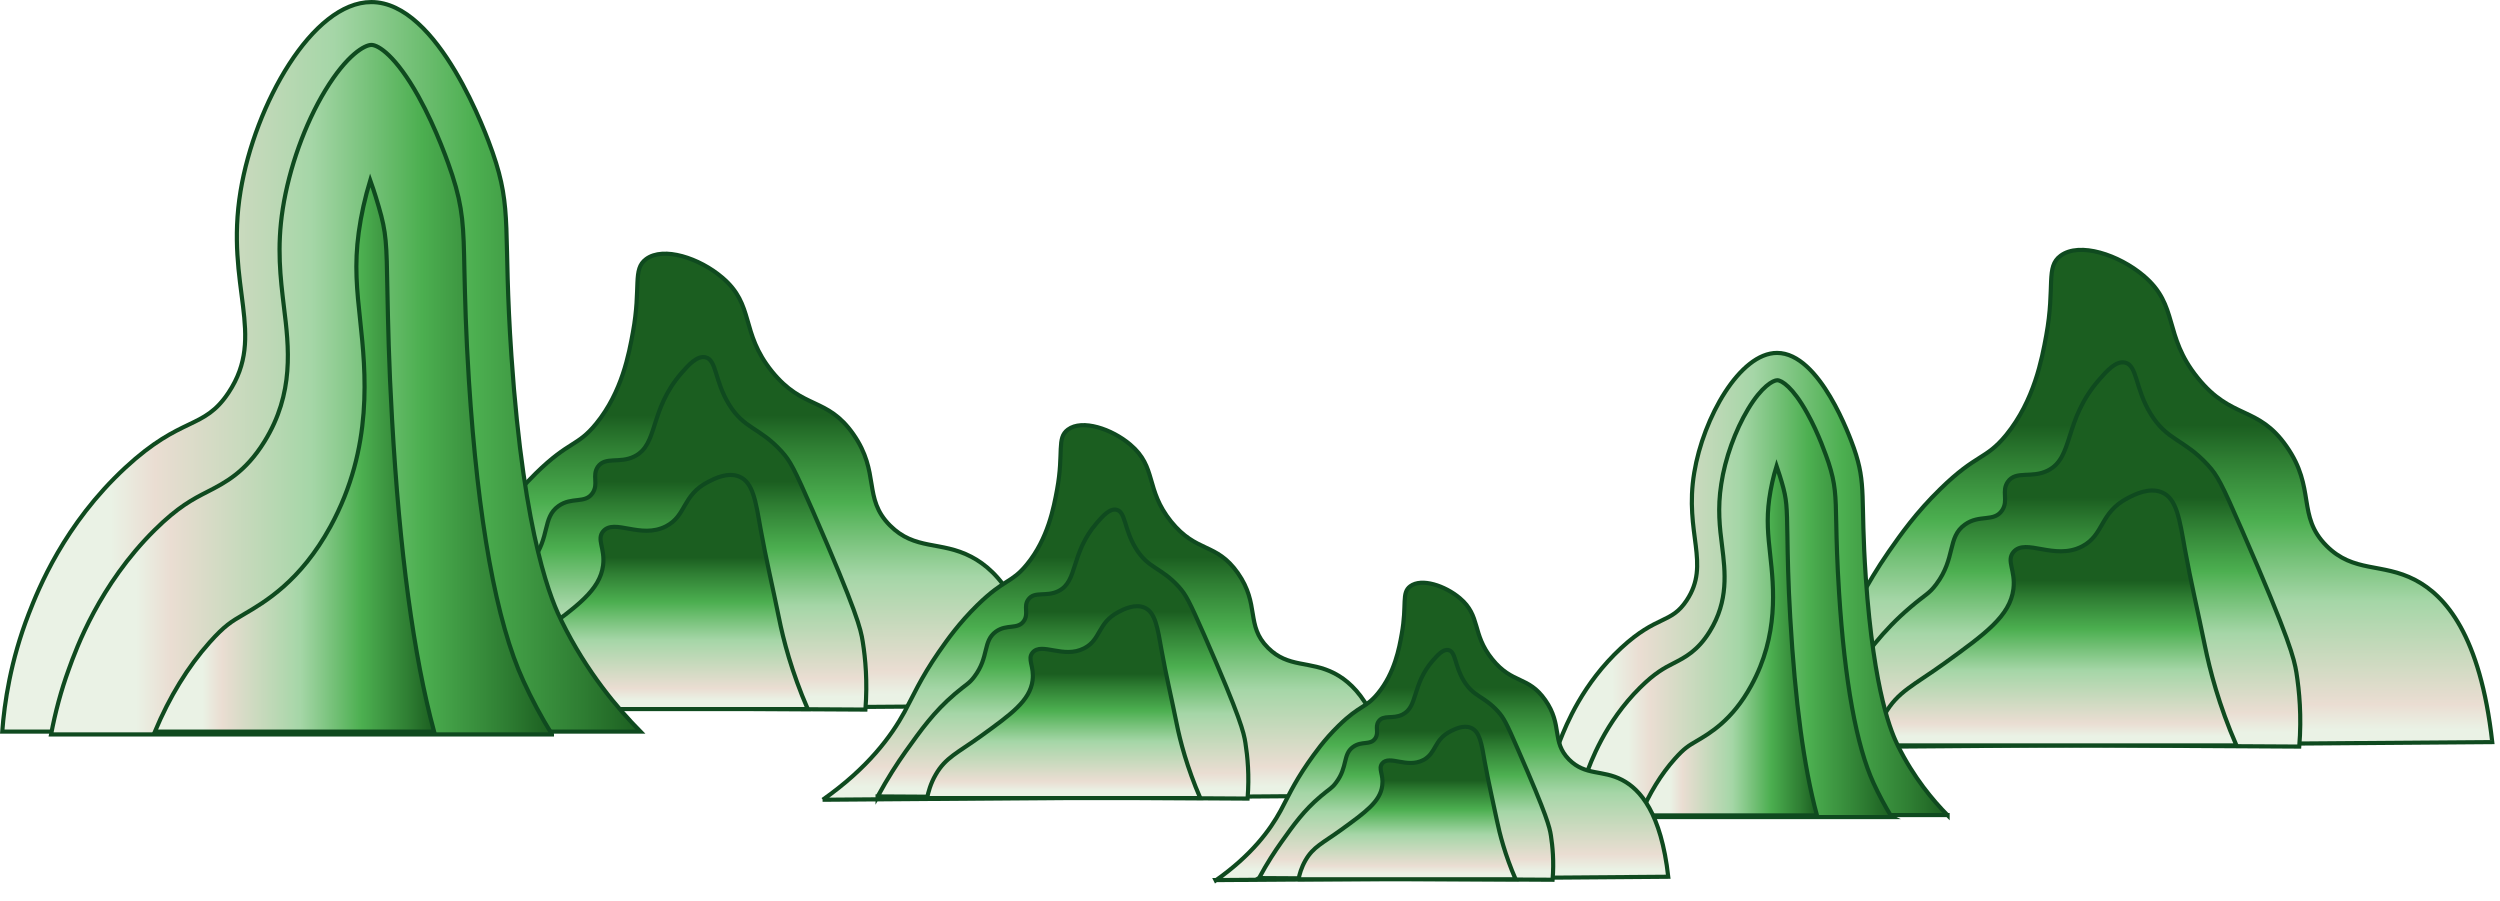
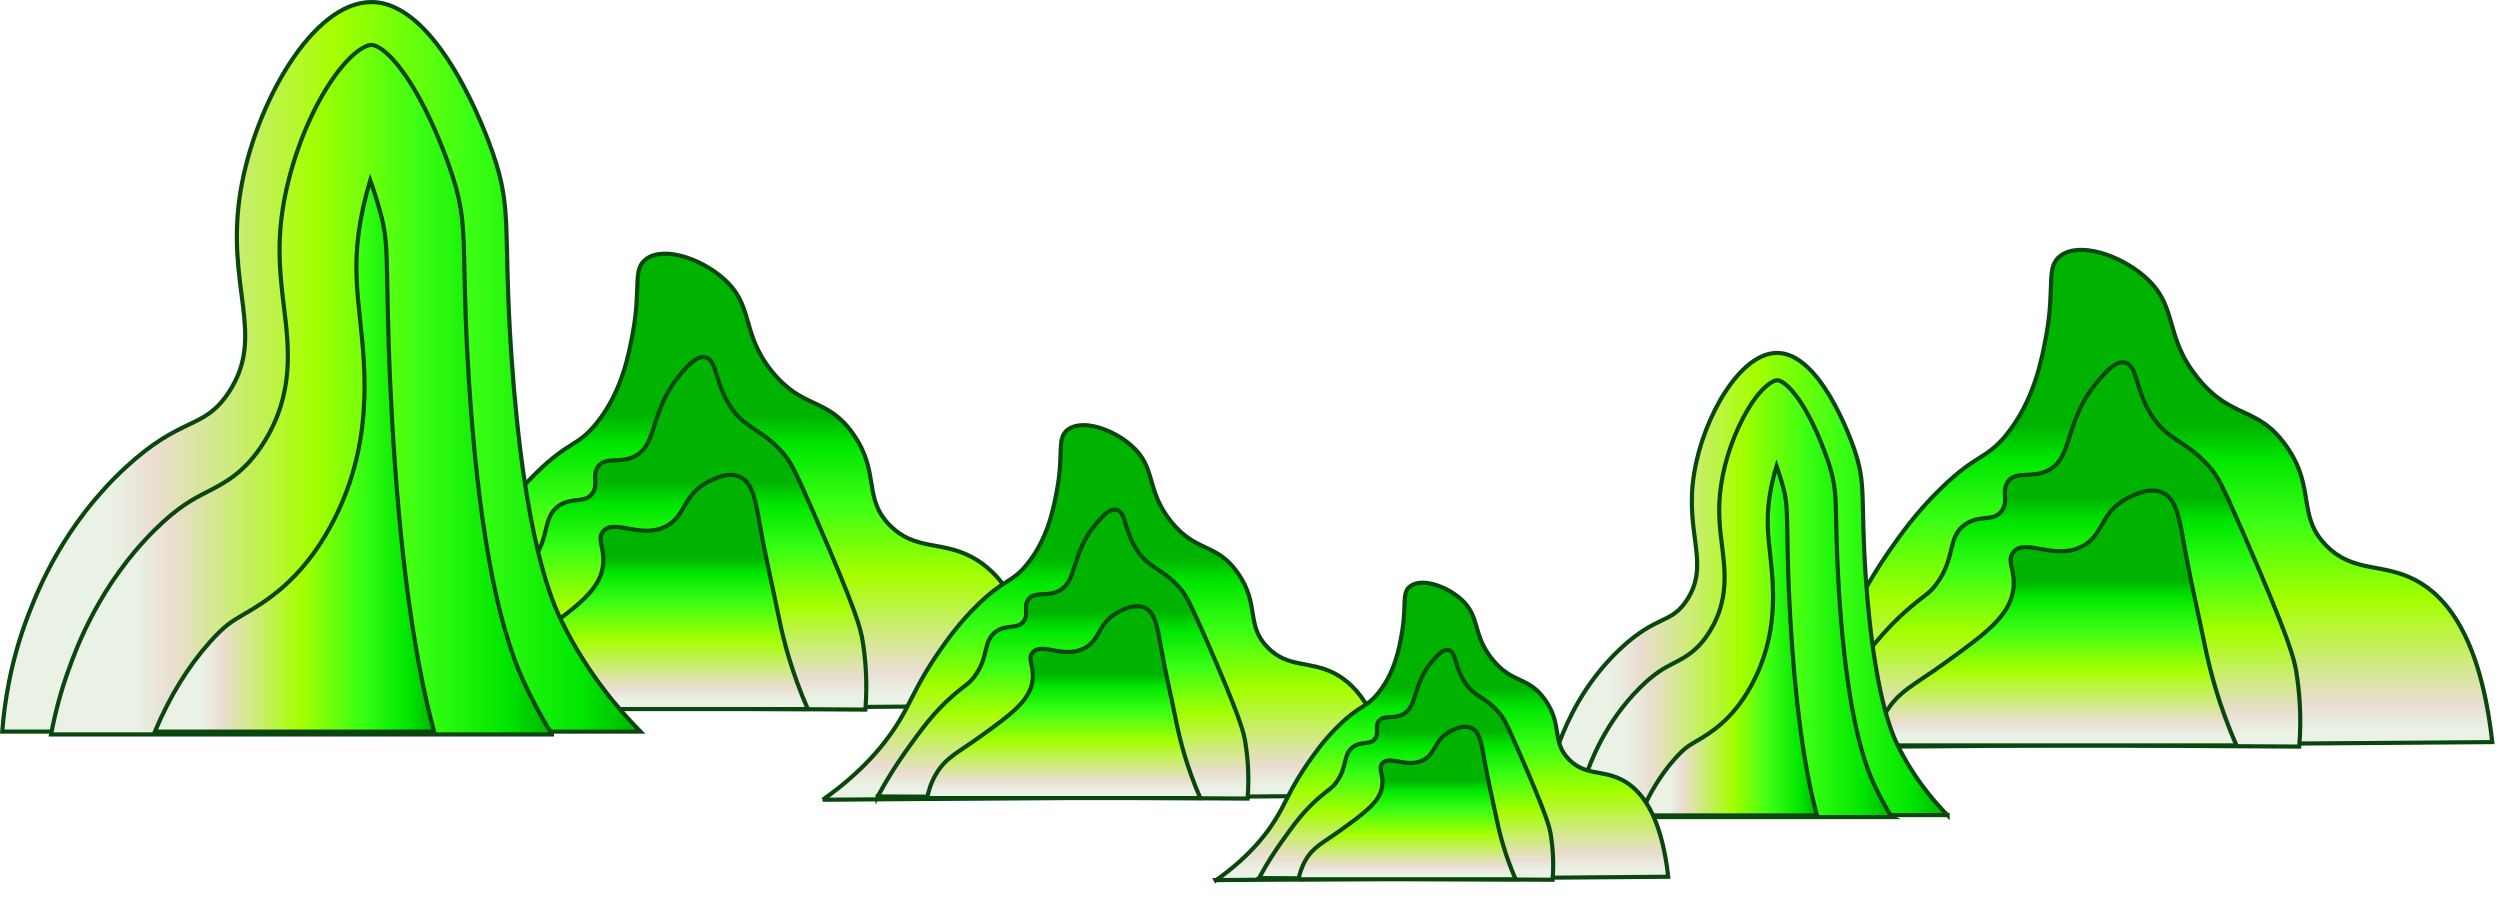
<svg xmlns="http://www.w3.org/2000/svg" width="150" height="54" viewBox="0 0 150 54" fill="none">
-   <path d="M20.825 42.655C24.135 40.325 25.855 37.985 26.805 36.235C27.385 35.165 27.985 33.785 29.325 31.845C29.965 30.925 30.815 29.715 32.155 28.395C34.165 26.425 34.635 26.815 35.775 25.415C37.325 23.515 37.735 21.235 37.975 19.935C38.475 17.215 37.935 16.165 38.765 15.545C39.815 14.765 41.975 15.495 43.325 16.645C45.305 18.315 44.395 19.905 46.315 22.285C48.195 24.605 49.615 23.795 51.195 26.045C52.825 28.375 51.755 29.875 53.395 31.525C54.895 33.035 56.445 32.445 58.275 33.405C59.945 34.275 61.865 36.445 62.525 42.335C48.625 42.435 34.715 42.545 20.815 42.645L20.825 42.655Z" fill="url(#paint0_linear_1_3299)" stroke="#0F4A1F" stroke-width="0.25" stroke-miterlimit="10" />
-   <path d="M24.845 42.425C25.575 41.075 26.295 39.975 26.895 39.135C28.025 37.545 28.955 36.235 30.515 34.905C31.335 34.205 31.535 34.175 31.935 33.655C33.015 32.215 32.535 31.065 33.505 30.365C34.315 29.785 35.105 30.245 35.555 29.585C35.925 29.035 35.515 28.545 35.865 28.015C36.315 27.365 37.165 27.835 38.065 27.385C39.515 26.665 38.935 24.625 40.895 22.375C41.315 21.895 41.815 21.335 42.315 21.435C43.005 21.575 42.865 22.835 43.735 24.255C44.645 25.745 45.575 25.635 46.885 27.075C47.415 27.655 47.645 28.095 48.775 30.675C51.425 36.755 51.645 37.735 51.765 38.505C51.925 39.505 52.055 40.885 51.925 42.575C42.905 42.525 33.875 42.475 24.855 42.415L24.845 42.425Z" fill="url(#paint1_linear_1_3299)" stroke="#0F4A1F" stroke-width="0.25" stroke-miterlimit="10" />
-   <path d="M28.465 42.535C28.545 42.115 28.715 41.485 29.095 40.815C29.815 39.555 30.685 39.235 32.405 37.995C34.655 36.365 35.995 35.395 36.185 33.925C36.315 32.895 35.785 32.375 36.185 31.885C36.855 31.085 38.435 32.365 39.965 31.575C41.195 30.935 40.925 29.715 42.485 28.915C42.855 28.725 43.675 28.295 44.375 28.605C45.185 28.955 45.345 30.085 45.635 31.735C45.955 33.515 46.375 35.285 46.735 37.065C47.005 38.405 47.495 40.305 48.465 42.545H28.475L28.465 42.535Z" fill="url(#paint2_linear_1_3299)" stroke="#0F4A1F" stroke-width="0.25" stroke-miterlimit="10" />
-   <path d="M49.365 47.985C52.085 46.075 53.485 44.155 54.265 42.725C54.745 41.845 55.225 40.715 56.325 39.125C56.845 38.375 57.545 37.385 58.645 36.305C60.295 34.695 60.675 35.015 61.615 33.865C62.885 32.315 63.225 30.445 63.425 29.375C63.835 27.145 63.385 26.285 64.075 25.775C64.935 25.135 66.705 25.735 67.815 26.675C69.435 28.045 68.695 29.345 70.265 31.295C71.805 33.195 72.965 32.535 74.265 34.375C75.605 36.285 74.725 37.515 76.075 38.865C77.305 40.095 78.575 39.625 80.075 40.405C81.445 41.125 83.015 42.895 83.555 47.725C72.155 47.815 60.755 47.895 49.355 47.985H49.365Z" fill="url(#paint3_linear_1_3299)" stroke="#0F4A1F" stroke-width="0.25" stroke-miterlimit="10" />
-   <path d="M52.655 47.795C53.255 46.695 53.845 45.785 54.335 45.095C55.265 43.795 56.025 42.715 57.305 41.625C57.975 41.055 58.145 41.025 58.465 40.595C59.355 39.415 58.955 38.475 59.755 37.895C60.415 37.425 61.065 37.795 61.435 37.255C61.735 36.805 61.395 36.395 61.695 35.975C62.065 35.445 62.765 35.835 63.505 35.465C64.695 34.875 64.215 33.205 65.825 31.355C66.175 30.955 66.585 30.495 66.985 30.585C67.545 30.705 67.435 31.735 68.145 32.895C68.885 34.115 69.655 34.025 70.725 35.205C71.155 35.685 71.345 36.045 72.275 38.155C74.455 43.135 74.625 43.945 74.725 44.575C74.855 45.395 74.965 46.525 74.855 47.915C67.455 47.875 60.055 47.825 52.655 47.785V47.795Z" fill="url(#paint4_linear_1_3299)" stroke="#0F4A1F" stroke-width="0.25" stroke-miterlimit="10" />
-   <path d="M55.625 47.885C55.695 47.545 55.825 47.025 56.145 46.475C56.735 45.445 57.445 45.185 58.855 44.165C60.695 42.835 61.795 42.035 61.955 40.825C62.065 39.975 61.625 39.555 61.955 39.155C62.505 38.505 63.805 39.545 65.055 38.895C66.065 38.375 65.845 37.375 67.115 36.715C67.415 36.555 68.095 36.215 68.665 36.455C69.325 36.745 69.455 37.665 69.695 39.025C69.955 40.485 70.305 41.935 70.595 43.395C70.815 44.495 71.225 46.045 72.015 47.885H55.625Z" fill="url(#paint5_linear_1_3299)" stroke="#0F4A1F" stroke-width="0.25" stroke-miterlimit="10" />
-   <path d="M104.075 44.865C107.685 42.325 109.555 39.775 110.595 37.865C111.235 36.695 111.875 35.195 113.335 33.085C114.035 32.085 114.955 30.765 116.425 29.335C118.625 27.185 119.125 27.615 120.375 26.095C122.055 24.025 122.515 21.545 122.775 20.125C123.315 17.165 122.725 16.015 123.635 15.345C124.775 14.495 127.135 15.295 128.605 16.535C130.765 18.355 129.765 20.085 131.865 22.675C133.905 25.205 135.465 24.315 137.185 26.775C138.965 29.305 137.795 30.945 139.585 32.745C141.215 34.385 142.915 33.755 144.905 34.795C146.725 35.745 148.815 38.105 149.535 44.525C134.385 44.635 119.235 44.755 104.085 44.865H104.075Z" fill="url(#paint6_linear_1_3299)" stroke="#0F4A1F" stroke-width="0.25" stroke-miterlimit="10" />
-   <path d="M108.455 44.615C109.245 43.145 110.035 41.945 110.685 41.035C111.915 39.305 112.925 37.875 114.635 36.425C115.525 35.665 115.745 35.635 116.175 35.055C117.355 33.485 116.825 32.235 117.895 31.475C118.775 30.845 119.635 31.345 120.125 30.625C120.525 30.025 120.075 29.485 120.465 28.915C120.955 28.205 121.885 28.725 122.865 28.235C124.445 27.445 123.805 25.225 125.955 22.775C126.415 22.245 126.965 21.635 127.495 21.755C128.245 21.915 128.095 23.285 129.035 24.825C130.025 26.445 131.035 26.335 132.465 27.895C133.045 28.525 133.295 29.005 134.525 31.825C137.415 38.445 137.645 39.525 137.785 40.355C137.955 41.445 138.105 42.955 137.955 44.795C128.125 44.735 118.285 44.685 108.455 44.625V44.615Z" fill="url(#paint7_linear_1_3299)" stroke="#0F4A1F" stroke-width="0.25" stroke-miterlimit="10" />
-   <path d="M112.395 44.735C112.485 44.275 112.665 43.595 113.085 42.855C113.865 41.485 114.815 41.135 116.685 39.785C119.135 38.015 120.595 36.955 120.805 35.345C120.945 34.215 120.365 33.655 120.805 33.125C121.535 32.255 123.255 33.645 124.925 32.785C126.265 32.085 125.975 30.755 127.665 29.885C128.065 29.675 128.965 29.215 129.725 29.545C130.605 29.925 130.775 31.155 131.095 32.955C131.445 34.895 131.905 36.825 132.295 38.755C132.595 40.215 133.125 42.285 134.185 44.725H112.405L112.395 44.735Z" fill="url(#paint8_linear_1_3299)" stroke="#0F4A1F" stroke-width="0.25" stroke-miterlimit="10" />
-   <path d="M38.425 43.895C37.075 42.525 35.205 40.335 33.705 37.285C33.175 36.215 31.445 32.485 30.685 21.345C30.165 13.745 30.775 12.635 29.555 9.145C29.215 8.165 26.325 0.115 22.275 0.125C18.735 0.125 15.295 6.275 14.435 11.455C13.485 17.225 16.015 20.075 13.715 23.555C12.205 25.825 10.925 24.905 7.515 28.065C3.845 31.465 2.305 35.335 1.725 36.825C0.625 39.665 0.265 42.175 0.135 43.895H38.415H38.425Z" fill="url(#paint9_linear_1_3299)" stroke="#0F4A1F" stroke-width="0.25" stroke-miterlimit="10" />
-   <path d="M33.115 44.055C32.475 43.025 31.905 41.955 31.405 40.865C29.775 37.315 28.675 31.255 28.135 22.845C27.945 19.875 27.905 17.855 27.865 16.225C27.815 13.595 27.785 12.505 27.135 10.505C26.935 9.895 26.205 7.765 25.105 5.785C23.745 3.345 22.695 2.695 22.285 2.695C21.895 2.695 20.825 3.265 19.515 5.425C18.295 7.435 17.345 10.095 16.965 12.535C16.605 14.855 16.825 16.665 17.035 18.405C17.335 20.835 17.665 23.585 15.865 26.495C14.725 28.335 13.515 28.955 12.445 29.505C11.585 29.945 10.685 30.405 9.275 31.805C5.965 35.085 4.575 38.905 4.125 40.165C3.665 41.425 3.315 42.735 3.065 44.065H33.115V44.055Z" fill="url(#paint10_linear_1_3299)" stroke="#0F4A1F" stroke-width="0.25" stroke-miterlimit="10" />
-   <path d="M26.045 43.895C24.815 39.355 23.975 33.085 23.525 25.195C23.325 21.725 23.285 19.375 23.245 17.485C23.195 14.575 23.185 13.975 22.725 12.405C22.645 12.135 22.475 11.545 22.215 10.815C21.905 11.845 21.665 12.905 21.525 13.935C21.255 15.905 21.415 17.385 21.615 19.265C21.935 22.275 22.425 26.835 19.825 31.595C18.025 34.885 15.885 36.125 14.605 36.875C13.885 37.295 13.485 37.525 12.575 38.545C11.275 40.005 10.175 41.795 9.295 43.895H26.035H26.045Z" fill="url(#paint11_linear_1_3299)" stroke="#0F4A1F" stroke-width="0.25" stroke-miterlimit="10" />
-   <path d="M116.855 48.915C115.995 48.045 114.815 46.655 113.865 44.725C113.535 44.045 112.435 41.685 111.945 34.625C111.615 29.805 112.005 29.105 111.235 26.895C111.015 26.275 109.195 21.175 106.625 21.175C104.385 21.175 102.195 25.075 101.655 28.355C101.045 32.005 102.655 33.815 101.205 36.015C100.255 37.455 99.435 36.875 97.275 38.875C94.955 41.025 93.975 43.485 93.605 44.425C92.905 46.225 92.675 47.815 92.595 48.905C100.685 48.905 108.765 48.905 116.855 48.905V48.915Z" fill="url(#paint12_linear_1_3299)" stroke="#0F4A1F" stroke-width="0.25" stroke-miterlimit="10" />
-   <path d="M113.495 49.015C113.095 48.365 112.735 47.685 112.415 46.995C111.385 44.745 110.685 40.905 110.345 35.575C110.225 33.695 110.195 32.415 110.175 31.385C110.145 29.715 110.125 29.025 109.715 27.765C109.585 27.385 109.125 26.025 108.425 24.775C107.565 23.225 106.895 22.815 106.635 22.815C106.395 22.815 105.705 23.175 104.885 24.545C104.115 25.825 103.505 27.505 103.275 29.045C103.045 30.515 103.185 31.665 103.325 32.765C103.515 34.305 103.725 36.045 102.585 37.885C101.865 39.055 101.095 39.445 100.415 39.795C99.865 40.075 99.305 40.365 98.405 41.255C96.305 43.335 95.425 45.755 95.145 46.555C94.855 47.355 94.635 48.185 94.475 49.025H113.515L113.495 49.015Z" fill="url(#paint13_linear_1_3299)" stroke="#0F4A1F" stroke-width="0.25" stroke-miterlimit="10" />
-   <path d="M109.015 48.915C108.235 46.045 107.705 42.065 107.415 37.065C107.285 34.865 107.265 33.375 107.245 32.185C107.215 30.345 107.205 29.965 106.915 28.965C106.865 28.795 106.755 28.425 106.595 27.955C106.395 28.605 106.245 29.285 106.155 29.935C105.985 31.185 106.085 32.125 106.215 33.315C106.425 35.225 106.735 38.115 105.075 41.135C103.935 43.225 102.575 44.005 101.775 44.475C101.315 44.745 101.065 44.885 100.485 45.535C99.665 46.455 98.965 47.595 98.405 48.925H109.015V48.915Z" fill="url(#paint14_linear_1_3299)" stroke="#0F4A1F" stroke-width="0.25" stroke-miterlimit="10" />
-   <path d="M72.945 52.825C75.105 51.305 76.215 49.785 76.835 48.645C77.215 47.945 77.605 47.045 78.475 45.785C78.895 45.185 79.445 44.395 80.315 43.545C81.625 42.265 81.925 42.515 82.675 41.605C83.685 40.375 83.955 38.885 84.105 38.035C84.425 36.265 84.075 35.575 84.615 35.175C85.295 34.665 86.705 35.145 87.585 35.885C88.875 36.975 88.285 38.005 89.535 39.555C90.755 41.065 91.685 40.535 92.715 42.005C93.775 43.515 93.075 44.495 94.145 45.575C95.125 46.555 96.135 46.175 97.325 46.795C98.415 47.365 99.665 48.775 100.095 52.605C91.045 52.675 81.995 52.745 72.935 52.805L72.945 52.825Z" fill="url(#paint15_linear_1_3299)" stroke="#0F4A1F" stroke-width="0.25" stroke-miterlimit="10" />
-   <path d="M75.555 52.665C76.025 51.785 76.495 51.075 76.885 50.525C77.625 49.485 78.225 48.635 79.245 47.775C79.775 47.325 79.905 47.305 80.165 46.955C80.875 46.015 80.555 45.265 81.185 44.815C81.715 44.435 82.225 44.735 82.515 44.305C82.755 43.945 82.485 43.625 82.715 43.285C83.005 42.865 83.565 43.165 84.145 42.875C85.095 42.405 84.705 41.075 85.985 39.615C86.265 39.305 86.585 38.935 86.905 39.005C87.355 39.095 87.265 39.915 87.825 40.845C88.415 41.815 89.025 41.745 89.875 42.685C90.215 43.065 90.375 43.345 91.105 45.035C92.835 48.985 92.975 49.635 93.055 50.135C93.155 50.785 93.245 51.685 93.155 52.785C87.275 52.755 81.405 52.715 75.525 52.685L75.555 52.665Z" fill="url(#paint16_linear_1_3299)" stroke="#0F4A1F" stroke-width="0.25" stroke-miterlimit="10" />
-   <path d="M77.915 52.745C77.965 52.475 78.075 52.065 78.325 51.625C78.795 50.805 79.355 50.595 80.475 49.785C81.935 48.725 82.815 48.095 82.935 47.135C83.025 46.465 82.675 46.125 82.935 45.805C83.365 45.285 84.405 46.115 85.395 45.605C86.195 45.185 86.015 44.395 87.035 43.875C87.275 43.755 87.815 43.475 88.265 43.675C88.795 43.905 88.895 44.635 89.085 45.715C89.295 46.875 89.565 48.025 89.805 49.185C89.985 50.055 90.305 51.295 90.935 52.755H77.925L77.915 52.745Z" fill="url(#paint17_linear_1_3299)" stroke="#0F4A1F" stroke-width="0.25" stroke-miterlimit="10" />
+   <path d="M20.825 42.655C24.135 40.325 25.855 37.985 26.805 36.235C27.385 35.165 27.985 33.785 29.325 31.845C29.965 30.925 30.815 29.715 32.155 28.395C34.165 26.425 34.635 26.815 35.775 25.415C37.325 23.515 37.735 21.235 37.975 19.935C38.475 17.215 37.935 16.165 38.765 15.545C39.815 14.765 41.975 15.495 43.325 16.645C45.305 18.315 44.395 19.905 46.315 22.285C48.195 24.605 49.615 23.795 51.195 26.045C52.825 28.375 51.755 29.875 53.395 31.525C54.895 33.035 56.445 32.445 58.275 33.405C59.945 34.275 61.865 36.445 62.525 42.335C48.625 42.435 34.715 42.545 20.815 42.645L20.825 42.655Z" fill="url(#paint0_linear_1_3299)" stroke="#0A470F" stroke-width="0.25" stroke-miterlimit="10" />
+   <path d="M24.845 42.425C25.575 41.075 26.295 39.975 26.895 39.135C28.025 37.545 28.955 36.235 30.515 34.905C31.335 34.205 31.535 34.175 31.935 33.655C33.015 32.215 32.535 31.065 33.505 30.365C34.315 29.785 35.105 30.245 35.555 29.585C35.925 29.035 35.515 28.545 35.865 28.015C36.315 27.365 37.165 27.835 38.065 27.385C39.515 26.665 38.935 24.625 40.895 22.375C41.315 21.895 41.815 21.335 42.315 21.435C43.005 21.575 42.865 22.835 43.735 24.255C44.645 25.745 45.575 25.635 46.885 27.075C47.415 27.655 47.645 28.095 48.775 30.675C51.425 36.755 51.645 37.735 51.765 38.505C51.925 39.505 52.055 40.885 51.925 42.575C42.905 42.525 33.875 42.475 24.855 42.415L24.845 42.425Z" fill="url(#paint1_linear_1_3299)" stroke="#0A470F" stroke-width="0.25" stroke-miterlimit="10" />
+   <path d="M28.465 42.535C28.545 42.115 28.715 41.485 29.095 40.815C29.815 39.555 30.685 39.235 32.405 37.995C34.655 36.365 35.995 35.395 36.185 33.925C36.315 32.895 35.785 32.375 36.185 31.885C36.855 31.085 38.435 32.365 39.965 31.575C41.195 30.935 40.925 29.715 42.485 28.915C42.855 28.725 43.675 28.295 44.375 28.605C45.185 28.955 45.345 30.085 45.635 31.735C45.955 33.515 46.375 35.285 46.735 37.065C47.005 38.405 47.495 40.305 48.465 42.545H28.475L28.465 42.535Z" fill="url(#paint2_linear_1_3299)" stroke="#0A470F" stroke-width="0.25" stroke-miterlimit="10" />
+   <path d="M49.365 47.985C52.085 46.075 53.485 44.155 54.265 42.725C54.745 41.845 55.225 40.715 56.325 39.125C56.845 38.375 57.545 37.385 58.645 36.305C60.295 34.695 60.675 35.015 61.615 33.865C62.885 32.315 63.225 30.445 63.425 29.375C63.835 27.145 63.385 26.285 64.075 25.775C64.935 25.135 66.705 25.735 67.815 26.675C69.435 28.045 68.695 29.345 70.265 31.295C71.805 33.195 72.965 32.535 74.265 34.375C75.605 36.285 74.725 37.515 76.075 38.865C77.305 40.095 78.575 39.625 80.075 40.405C81.445 41.125 83.015 42.895 83.555 47.725C72.155 47.815 60.755 47.895 49.355 47.985H49.365Z" fill="url(#paint3_linear_1_3299)" stroke="#0A470F" stroke-width="0.25" stroke-miterlimit="10" />
+   <path d="M52.655 47.795C53.255 46.695 53.845 45.785 54.335 45.095C55.265 43.795 56.025 42.715 57.305 41.625C57.975 41.055 58.145 41.025 58.465 40.595C59.355 39.415 58.955 38.475 59.755 37.895C60.415 37.425 61.065 37.795 61.435 37.255C61.735 36.805 61.395 36.395 61.695 35.975C62.065 35.445 62.765 35.835 63.505 35.465C64.695 34.875 64.215 33.205 65.825 31.355C66.175 30.955 66.585 30.495 66.985 30.585C67.545 30.705 67.435 31.735 68.145 32.895C68.885 34.115 69.655 34.025 70.725 35.205C71.155 35.685 71.345 36.045 72.275 38.155C74.455 43.135 74.625 43.945 74.725 44.575C74.855 45.395 74.965 46.525 74.855 47.915C67.455 47.875 60.055 47.825 52.655 47.785V47.795Z" fill="url(#paint4_linear_1_3299)" stroke="#0A470F" stroke-width="0.25" stroke-miterlimit="10" />
+   <path d="M55.625 47.885C55.695 47.545 55.825 47.025 56.145 46.475C56.735 45.445 57.445 45.185 58.855 44.165C60.695 42.835 61.795 42.035 61.955 40.825C62.065 39.975 61.625 39.555 61.955 39.155C62.505 38.505 63.805 39.545 65.055 38.895C66.065 38.375 65.845 37.375 67.115 36.715C67.415 36.555 68.095 36.215 68.665 36.455C69.325 36.745 69.455 37.665 69.695 39.025C69.955 40.485 70.305 41.935 70.595 43.395C70.815 44.495 71.225 46.045 72.015 47.885H55.625Z" fill="url(#paint5_linear_1_3299)" stroke="#0A470F" stroke-width="0.25" stroke-miterlimit="10" />
+   <path d="M104.075 44.865C107.685 42.325 109.555 39.775 110.595 37.865C111.235 36.695 111.875 35.195 113.335 33.085C114.035 32.085 114.955 30.765 116.425 29.335C118.625 27.185 119.125 27.615 120.375 26.095C122.055 24.025 122.515 21.545 122.775 20.125C123.315 17.165 122.725 16.015 123.635 15.345C124.775 14.495 127.135 15.295 128.605 16.535C130.765 18.355 129.765 20.085 131.865 22.675C133.905 25.205 135.465 24.315 137.185 26.775C138.965 29.305 137.795 30.945 139.585 32.745C141.215 34.385 142.915 33.755 144.905 34.795C146.725 35.745 148.815 38.105 149.535 44.525C134.385 44.635 119.235 44.755 104.085 44.865H104.075Z" fill="url(#paint6_linear_1_3299)" stroke="#0A470F" stroke-width="0.25" stroke-miterlimit="10" />
+   <path d="M108.455 44.615C109.245 43.145 110.035 41.945 110.685 41.035C111.915 39.305 112.925 37.875 114.635 36.425C115.525 35.665 115.745 35.635 116.175 35.055C117.355 33.485 116.825 32.235 117.895 31.475C118.775 30.845 119.635 31.345 120.125 30.625C120.525 30.025 120.075 29.485 120.465 28.915C120.955 28.205 121.885 28.725 122.865 28.235C124.445 27.445 123.805 25.225 125.955 22.775C126.415 22.245 126.965 21.635 127.495 21.755C128.245 21.915 128.095 23.285 129.035 24.825C130.025 26.445 131.035 26.335 132.465 27.895C133.045 28.525 133.295 29.005 134.525 31.825C137.415 38.445 137.645 39.525 137.785 40.355C137.955 41.445 138.105 42.955 137.955 44.795C128.125 44.735 118.285 44.685 108.455 44.625V44.615Z" fill="url(#paint7_linear_1_3299)" stroke="#0A470F" stroke-width="0.25" stroke-miterlimit="10" />
+   <path d="M112.395 44.735C112.485 44.275 112.665 43.595 113.085 42.855C113.865 41.485 114.815 41.135 116.685 39.785C119.135 38.015 120.595 36.955 120.805 35.345C120.945 34.215 120.365 33.655 120.805 33.125C121.535 32.255 123.255 33.645 124.925 32.785C126.265 32.085 125.975 30.755 127.665 29.885C128.065 29.675 128.965 29.215 129.725 29.545C130.605 29.925 130.775 31.155 131.095 32.955C131.445 34.895 131.905 36.825 132.295 38.755C132.595 40.215 133.125 42.285 134.185 44.725H112.405L112.395 44.735Z" fill="url(#paint8_linear_1_3299)" stroke="#0A470F" stroke-width="0.25" stroke-miterlimit="10" />
+   <path d="M38.425 43.895C37.075 42.525 35.205 40.335 33.705 37.285C33.175 36.215 31.445 32.485 30.685 21.345C30.165 13.745 30.775 12.635 29.555 9.145C29.215 8.165 26.325 0.115 22.275 0.125C18.735 0.125 15.295 6.275 14.435 11.455C13.485 17.225 16.015 20.075 13.715 23.555C12.205 25.825 10.925 24.905 7.515 28.065C3.845 31.465 2.305 35.335 1.725 36.825C0.625 39.665 0.265 42.175 0.135 43.895H38.415H38.425Z" fill="url(#paint9_linear_1_3299)" stroke="#0A470F" stroke-width="0.25" stroke-miterlimit="10" />
+   <path d="M33.115 44.055C32.475 43.025 31.905 41.955 31.405 40.865C29.775 37.315 28.675 31.255 28.135 22.845C27.945 19.875 27.905 17.855 27.865 16.225C27.815 13.595 27.785 12.505 27.135 10.505C26.935 9.895 26.205 7.765 25.105 5.785C23.745 3.345 22.695 2.695 22.285 2.695C21.895 2.695 20.825 3.265 19.515 5.425C18.295 7.435 17.345 10.095 16.965 12.535C16.605 14.855 16.825 16.665 17.035 18.405C17.335 20.835 17.665 23.585 15.865 26.495C14.725 28.335 13.515 28.955 12.445 29.505C11.585 29.945 10.685 30.405 9.275 31.805C5.965 35.085 4.575 38.905 4.125 40.165C3.665 41.425 3.315 42.735 3.065 44.065H33.115V44.055Z" fill="url(#paint10_linear_1_3299)" stroke="#0A470F" stroke-width="0.25" stroke-miterlimit="10" />
+   <path d="M26.045 43.895C24.815 39.355 23.975 33.085 23.525 25.195C23.325 21.725 23.285 19.375 23.245 17.485C23.195 14.575 23.185 13.975 22.725 12.405C22.645 12.135 22.475 11.545 22.215 10.815C21.905 11.845 21.665 12.905 21.525 13.935C21.255 15.905 21.415 17.385 21.615 19.265C21.935 22.275 22.425 26.835 19.825 31.595C18.025 34.885 15.885 36.125 14.605 36.875C13.885 37.295 13.485 37.525 12.575 38.545C11.275 40.005 10.175 41.795 9.295 43.895H26.035H26.045Z" fill="url(#paint11_linear_1_3299)" stroke="#0A470F" stroke-width="0.25" stroke-miterlimit="10" />
+   <path d="M116.855 48.915C115.995 48.045 114.815 46.655 113.865 44.725C113.535 44.045 112.435 41.685 111.945 34.625C111.615 29.805 112.005 29.105 111.235 26.895C111.015 26.275 109.195 21.175 106.625 21.175C104.385 21.175 102.195 25.075 101.655 28.355C101.045 32.005 102.655 33.815 101.205 36.015C100.255 37.455 99.435 36.875 97.275 38.875C94.955 41.025 93.975 43.485 93.605 44.425C92.905 46.225 92.675 47.815 92.595 48.905C100.685 48.905 108.765 48.905 116.855 48.905V48.915Z" fill="url(#paint12_linear_1_3299)" stroke="#0A470F" stroke-width="0.25" stroke-miterlimit="10" />
+   <path d="M113.495 49.015C113.095 48.365 112.735 47.685 112.415 46.995C111.385 44.745 110.685 40.905 110.345 35.575C110.225 33.695 110.195 32.415 110.175 31.385C110.145 29.715 110.125 29.025 109.715 27.765C109.585 27.385 109.125 26.025 108.425 24.775C107.565 23.225 106.895 22.815 106.635 22.815C106.395 22.815 105.705 23.175 104.885 24.545C104.115 25.825 103.505 27.505 103.275 29.045C103.045 30.515 103.185 31.665 103.325 32.765C103.515 34.305 103.725 36.045 102.585 37.885C101.865 39.055 101.095 39.445 100.415 39.795C99.865 40.075 99.305 40.365 98.405 41.255C96.305 43.335 95.425 45.755 95.145 46.555C94.855 47.355 94.635 48.185 94.475 49.025H113.515L113.495 49.015Z" fill="url(#paint13_linear_1_3299)" stroke="#0A470F" stroke-width="0.25" stroke-miterlimit="10" />
+   <path d="M109.015 48.915C108.235 46.045 107.705 42.065 107.415 37.065C107.285 34.865 107.265 33.375 107.245 32.185C107.215 30.345 107.205 29.965 106.915 28.965C106.865 28.795 106.755 28.425 106.595 27.955C106.395 28.605 106.245 29.285 106.155 29.935C105.985 31.185 106.085 32.125 106.215 33.315C106.425 35.225 106.735 38.115 105.075 41.135C103.935 43.225 102.575 44.005 101.775 44.475C101.315 44.745 101.065 44.885 100.485 45.535C99.665 46.455 98.965 47.595 98.405 48.925H109.015V48.915Z" fill="url(#paint14_linear_1_3299)" stroke="#0A470F" stroke-width="0.25" stroke-miterlimit="10" />
+   <path d="M72.945 52.825C75.105 51.305 76.215 49.785 76.835 48.645C77.215 47.945 77.605 47.045 78.475 45.785C78.895 45.185 79.445 44.395 80.315 43.545C81.625 42.265 81.925 42.515 82.675 41.605C83.685 40.375 83.955 38.885 84.105 38.035C84.425 36.265 84.075 35.575 84.615 35.175C85.295 34.665 86.705 35.145 87.585 35.885C88.875 36.975 88.285 38.005 89.535 39.555C90.755 41.065 91.685 40.535 92.715 42.005C93.775 43.515 93.075 44.495 94.145 45.575C95.125 46.555 96.135 46.175 97.325 46.795C98.415 47.365 99.665 48.775 100.095 52.605C91.045 52.675 81.995 52.745 72.935 52.805L72.945 52.825Z" fill="url(#paint15_linear_1_3299)" stroke="#0A470F" stroke-width="0.25" stroke-miterlimit="10" />
+   <path d="M75.555 52.665C76.025 51.785 76.495 51.075 76.885 50.525C77.625 49.485 78.225 48.635 79.245 47.775C79.775 47.325 79.905 47.305 80.165 46.955C80.875 46.015 80.555 45.265 81.185 44.815C81.715 44.435 82.225 44.735 82.515 44.305C82.755 43.945 82.485 43.625 82.715 43.285C83.005 42.865 83.565 43.165 84.145 42.875C85.095 42.405 84.705 41.075 85.985 39.615C86.265 39.305 86.585 38.935 86.905 39.005C87.355 39.095 87.265 39.915 87.825 40.845C88.415 41.815 89.025 41.745 89.875 42.685C90.215 43.065 90.375 43.345 91.105 45.035C92.835 48.985 92.975 49.635 93.055 50.135C93.155 50.785 93.245 51.685 93.155 52.785C87.275 52.755 81.405 52.715 75.525 52.685L75.555 52.665Z" fill="url(#paint16_linear_1_3299)" stroke="#0A470F" stroke-width="0.25" stroke-miterlimit="10" />
+   <path d="M77.915 52.745C77.965 52.475 78.075 52.065 78.325 51.625C78.795 50.805 79.355 50.595 80.475 49.785C81.935 48.725 82.815 48.095 82.935 47.135C83.025 46.465 82.675 46.125 82.935 45.805C83.365 45.285 84.405 46.115 85.395 45.605C86.195 45.185 86.015 44.395 87.035 43.875C87.275 43.755 87.815 43.475 88.265 43.675C88.795 43.905 88.895 44.635 89.085 45.715C89.295 46.875 89.565 48.025 89.805 49.185C89.985 50.055 90.305 51.295 90.935 52.755H77.925L77.915 52.745Z" fill="url(#paint17_linear_1_3299)" stroke="#0A470F" stroke-width="0.25" stroke-miterlimit="10" />
  <defs>
    <linearGradient id="paint0_linear_1_3299" x1="41.685" y1="45.085" x2="41.685" y2="24.915" gradientUnits="userSpaceOnUse">
      <stop offset="0.17" stop-color="#EAF2E5" />
      <stop offset="0.24" stop-color="#EADDD2" />
-       <stop offset="0.52" stop-color="#A5D6A7" />
-       <stop offset="0.74" stop-color="#4CAF50" />
-       <stop offset="0.91" stop-color="#2E7D32" />
-       <stop offset="1" stop-color="#1B5E20" />
+       <stop offset="0.52" stop-color="#A6FF00" />
+       <stop offset="0.74" stop-color="#39FF14" />
+       <stop offset="0.91" stop-color="#00E600" />
+       <stop offset="1" stop-color="#00B300" />
    </linearGradient>
    <linearGradient id="paint1_linear_1_3299" x1="38.405" y1="44.455" x2="38.405" y2="28.895" gradientUnits="userSpaceOnUse">
      <stop offset="0.17" stop-color="#EAF2E5" />
      <stop offset="0.24" stop-color="#EADDD2" />
-       <stop offset="0.52" stop-color="#A5D6A7" />
-       <stop offset="0.74" stop-color="#4CAF50" />
-       <stop offset="0.91" stop-color="#2E7D32" />
-       <stop offset="1" stop-color="#1B5E20" />
+       <stop offset="0.52" stop-color="#A6FF00" />
+       <stop offset="0.74" stop-color="#39FF14" />
+       <stop offset="0.91" stop-color="#00E600" />
+       <stop offset="1" stop-color="#00B300" />
    </linearGradient>
    <linearGradient id="paint2_linear_1_3299" x1="38.455" y1="43.785" x2="38.455" y2="33.445" gradientUnits="userSpaceOnUse">
      <stop offset="0.17" stop-color="#EAF2E5" />
      <stop offset="0.24" stop-color="#EADDD2" />
-       <stop offset="0.52" stop-color="#A5D6A7" />
-       <stop offset="0.74" stop-color="#4CAF50" />
-       <stop offset="0.91" stop-color="#2E7D32" />
-       <stop offset="1" stop-color="#1B5E20" />
+       <stop offset="0.52" stop-color="#A6FF00" />
+       <stop offset="0.74" stop-color="#39FF14" />
+       <stop offset="0.91" stop-color="#00E600" />
+       <stop offset="1" stop-color="#00B300" />
    </linearGradient>
    <linearGradient id="paint3_linear_1_3299" x1="66.465" y1="49.975" x2="66.465" y2="33.435" gradientUnits="userSpaceOnUse">
      <stop offset="0.17" stop-color="#EAF2E5" />
      <stop offset="0.24" stop-color="#EADDD2" />
-       <stop offset="0.52" stop-color="#A5D6A7" />
-       <stop offset="0.74" stop-color="#4CAF50" />
-       <stop offset="0.91" stop-color="#2E7D32" />
-       <stop offset="1" stop-color="#1B5E20" />
+       <stop offset="0.52" stop-color="#A6FF00" />
+       <stop offset="0.74" stop-color="#39FF14" />
+       <stop offset="0.91" stop-color="#00E600" />
+       <stop offset="1" stop-color="#00B300" />
    </linearGradient>
    <linearGradient id="paint4_linear_1_3299" x1="63.775" y1="49.455" x2="63.775" y2="36.695" gradientUnits="userSpaceOnUse">
      <stop offset="0.17" stop-color="#EAF2E5" />
      <stop offset="0.24" stop-color="#EADDD2" />
-       <stop offset="0.52" stop-color="#A5D6A7" />
-       <stop offset="0.74" stop-color="#4CAF50" />
-       <stop offset="0.91" stop-color="#2E7D32" />
-       <stop offset="1" stop-color="#1B5E20" />
+       <stop offset="0.52" stop-color="#A6FF00" />
+       <stop offset="0.74" stop-color="#39FF14" />
+       <stop offset="0.91" stop-color="#00E600" />
+       <stop offset="1" stop-color="#00B300" />
    </linearGradient>
    <linearGradient id="paint5_linear_1_3299" x1="63.815" y1="48.905" x2="63.815" y2="40.435" gradientUnits="userSpaceOnUse">
      <stop offset="0.17" stop-color="#EAF2E5" />
      <stop offset="0.24" stop-color="#EADDD2" />
-       <stop offset="0.52" stop-color="#A5D6A7" />
-       <stop offset="0.74" stop-color="#4CAF50" />
-       <stop offset="0.91" stop-color="#2E7D32" />
-       <stop offset="1" stop-color="#1B5E20" />
+       <stop offset="0.52" stop-color="#A6FF00" />
+       <stop offset="0.74" stop-color="#39FF14" />
+       <stop offset="0.91" stop-color="#00E600" />
+       <stop offset="1" stop-color="#00B300" />
    </linearGradient>
    <linearGradient id="paint6_linear_1_3299" x1="126.805" y1="47.515" x2="126.805" y2="25.535" gradientUnits="userSpaceOnUse">
      <stop offset="0.17" stop-color="#EAF2E5" />
      <stop offset="0.24" stop-color="#EADDD2" />
-       <stop offset="0.52" stop-color="#A5D6A7" />
-       <stop offset="0.74" stop-color="#4CAF50" />
-       <stop offset="0.91" stop-color="#2E7D32" />
-       <stop offset="1" stop-color="#1B5E20" />
+       <stop offset="0.52" stop-color="#A6FF00" />
+       <stop offset="0.74" stop-color="#39FF14" />
+       <stop offset="0.91" stop-color="#00E600" />
+       <stop offset="1" stop-color="#00B300" />
    </linearGradient>
    <linearGradient id="paint7_linear_1_3299" x1="123.235" y1="46.825" x2="123.235" y2="29.865" gradientUnits="userSpaceOnUse">
      <stop offset="0.17" stop-color="#EAF2E5" />
      <stop offset="0.24" stop-color="#EADDD2" />
-       <stop offset="0.52" stop-color="#A5D6A7" />
-       <stop offset="0.74" stop-color="#4CAF50" />
-       <stop offset="0.91" stop-color="#2E7D32" />
-       <stop offset="1" stop-color="#1B5E20" />
+       <stop offset="0.52" stop-color="#A6FF00" />
+       <stop offset="0.74" stop-color="#39FF14" />
+       <stop offset="0.91" stop-color="#00E600" />
+       <stop offset="1" stop-color="#00B300" />
    </linearGradient>
    <linearGradient id="paint8_linear_1_3299" x1="123.285" y1="46.085" x2="123.285" y2="34.835" gradientUnits="userSpaceOnUse">
      <stop offset="0.17" stop-color="#EAF2E5" />
      <stop offset="0.24" stop-color="#EADDD2" />
-       <stop offset="0.52" stop-color="#A5D6A7" />
-       <stop offset="0.74" stop-color="#4CAF50" />
-       <stop offset="0.91" stop-color="#2E7D32" />
-       <stop offset="1" stop-color="#1B5E20" />
+       <stop offset="0.52" stop-color="#A6FF00" />
+       <stop offset="0.74" stop-color="#39FF14" />
+       <stop offset="0.91" stop-color="#00E600" />
+       <stop offset="1" stop-color="#00B300" />
    </linearGradient>
    <linearGradient id="paint9_linear_1_3299" x1="0.135" y1="22.015" x2="38.425" y2="22.015" gradientUnits="userSpaceOnUse">
      <stop offset="0.17" stop-color="#EAF2E5" />
      <stop offset="0.24" stop-color="#EADDD2" />
-       <stop offset="0.52" stop-color="#A5D6A7" />
-       <stop offset="0.74" stop-color="#4CAF50" />
-       <stop offset="0.91" stop-color="#2E7D32" />
-       <stop offset="1" stop-color="#1B5E20" />
+       <stop offset="0.52" stop-color="#A6FF00" />
+       <stop offset="0.74" stop-color="#39FF14" />
+       <stop offset="0.91" stop-color="#00E600" />
+       <stop offset="1" stop-color="#00B300" />
    </linearGradient>
    <linearGradient id="paint10_linear_1_3299" x1="3.065" y1="23.375" x2="33.115" y2="23.375" gradientUnits="userSpaceOnUse">
      <stop offset="0.17" stop-color="#EAF2E5" />
      <stop offset="0.24" stop-color="#EADDD2" />
-       <stop offset="0.52" stop-color="#A5D6A7" />
-       <stop offset="0.74" stop-color="#4CAF50" />
-       <stop offset="0.91" stop-color="#2E7D32" />
-       <stop offset="1" stop-color="#1B5E20" />
+       <stop offset="0.52" stop-color="#A6FF00" />
+       <stop offset="0.74" stop-color="#39FF14" />
+       <stop offset="0.91" stop-color="#00E600" />
+       <stop offset="1" stop-color="#00B300" />
    </linearGradient>
    <linearGradient id="paint11_linear_1_3299" x1="9.305" y1="27.355" x2="26.045" y2="27.355" gradientUnits="userSpaceOnUse">
      <stop offset="0.17" stop-color="#EAF2E5" />
      <stop offset="0.24" stop-color="#EADDD2" />
-       <stop offset="0.52" stop-color="#A5D6A7" />
-       <stop offset="0.74" stop-color="#4CAF50" />
-       <stop offset="0.91" stop-color="#2E7D32" />
-       <stop offset="1" stop-color="#1B5E20" />
+       <stop offset="0.52" stop-color="#A6FF00" />
+       <stop offset="0.74" stop-color="#39FF14" />
+       <stop offset="0.91" stop-color="#00E600" />
+       <stop offset="1" stop-color="#00B300" />
    </linearGradient>
    <linearGradient id="paint12_linear_1_3299" x1="92.595" y1="35.045" x2="116.855" y2="35.045" gradientUnits="userSpaceOnUse">
      <stop offset="0.17" stop-color="#EAF2E5" />
      <stop offset="0.24" stop-color="#EADDD2" />
-       <stop offset="0.52" stop-color="#A5D6A7" />
-       <stop offset="0.74" stop-color="#4CAF50" />
-       <stop offset="0.91" stop-color="#2E7D32" />
-       <stop offset="1" stop-color="#1B5E20" />
+       <stop offset="0.52" stop-color="#A6FF00" />
+       <stop offset="0.74" stop-color="#39FF14" />
+       <stop offset="0.91" stop-color="#00E600" />
+       <stop offset="1" stop-color="#00B300" />
    </linearGradient>
    <linearGradient id="paint13_linear_1_3299" x1="94.455" y1="35.905" x2="113.495" y2="35.905" gradientUnits="userSpaceOnUse">
      <stop offset="0.17" stop-color="#EAF2E5" />
      <stop offset="0.24" stop-color="#EADDD2" />
-       <stop offset="0.52" stop-color="#A5D6A7" />
-       <stop offset="0.74" stop-color="#4CAF50" />
-       <stop offset="0.91" stop-color="#2E7D32" />
-       <stop offset="1" stop-color="#1B5E20" />
+       <stop offset="0.52" stop-color="#A6FF00" />
+       <stop offset="0.74" stop-color="#39FF14" />
+       <stop offset="0.91" stop-color="#00E600" />
+       <stop offset="1" stop-color="#00B300" />
    </linearGradient>
    <linearGradient id="paint14_linear_1_3299" x1="98.405" y1="38.435" x2="109.015" y2="38.435" gradientUnits="userSpaceOnUse">
      <stop offset="0.17" stop-color="#EAF2E5" />
      <stop offset="0.24" stop-color="#EADDD2" />
-       <stop offset="0.52" stop-color="#A5D6A7" />
-       <stop offset="0.74" stop-color="#4CAF50" />
-       <stop offset="0.91" stop-color="#2E7D32" />
-       <stop offset="1" stop-color="#1B5E20" />
+       <stop offset="0.52" stop-color="#A6FF00" />
+       <stop offset="0.74" stop-color="#39FF14" />
+       <stop offset="0.91" stop-color="#00E600" />
+       <stop offset="1" stop-color="#00B300" />
    </linearGradient>
    <linearGradient id="paint15_linear_1_3299" x1="86.525" y1="54.405" x2="86.525" y2="41.275" gradientUnits="userSpaceOnUse">
      <stop offset="0.17" stop-color="#EAF2E5" />
      <stop offset="0.24" stop-color="#EADDD2" />
-       <stop offset="0.52" stop-color="#A5D6A7" />
-       <stop offset="0.74" stop-color="#4CAF50" />
-       <stop offset="0.91" stop-color="#2E7D32" />
-       <stop offset="1" stop-color="#1B5E20" />
+       <stop offset="0.52" stop-color="#A6FF00" />
+       <stop offset="0.74" stop-color="#39FF14" />
+       <stop offset="0.91" stop-color="#00E600" />
+       <stop offset="1" stop-color="#00B300" />
    </linearGradient>
    <linearGradient id="paint16_linear_1_3299" x1="84.385" y1="53.985" x2="84.385" y2="43.855" gradientUnits="userSpaceOnUse">
      <stop offset="0.17" stop-color="#EAF2E5" />
      <stop offset="0.24" stop-color="#EADDD2" />
-       <stop offset="0.52" stop-color="#A5D6A7" />
-       <stop offset="0.74" stop-color="#4CAF50" />
-       <stop offset="0.91" stop-color="#2E7D32" />
-       <stop offset="1" stop-color="#1B5E20" />
+       <stop offset="0.52" stop-color="#A6FF00" />
+       <stop offset="0.74" stop-color="#39FF14" />
+       <stop offset="0.91" stop-color="#00E600" />
+       <stop offset="1" stop-color="#00B300" />
    </linearGradient>
    <linearGradient id="paint17_linear_1_3299" x1="84.425" y1="53.555" x2="84.425" y2="46.825" gradientUnits="userSpaceOnUse">
      <stop offset="0.17" stop-color="#EAF2E5" />
      <stop offset="0.24" stop-color="#EADDD2" />
-       <stop offset="0.52" stop-color="#A5D6A7" />
-       <stop offset="0.74" stop-color="#4CAF50" />
-       <stop offset="0.91" stop-color="#2E7D32" />
-       <stop offset="1" stop-color="#1B5E20" />
+       <stop offset="0.52" stop-color="#A6FF00" />
+       <stop offset="0.74" stop-color="#39FF14" />
+       <stop offset="0.91" stop-color="#00E600" />
+       <stop offset="1" stop-color="#00B300" />
    </linearGradient>
  </defs>
</svg>
